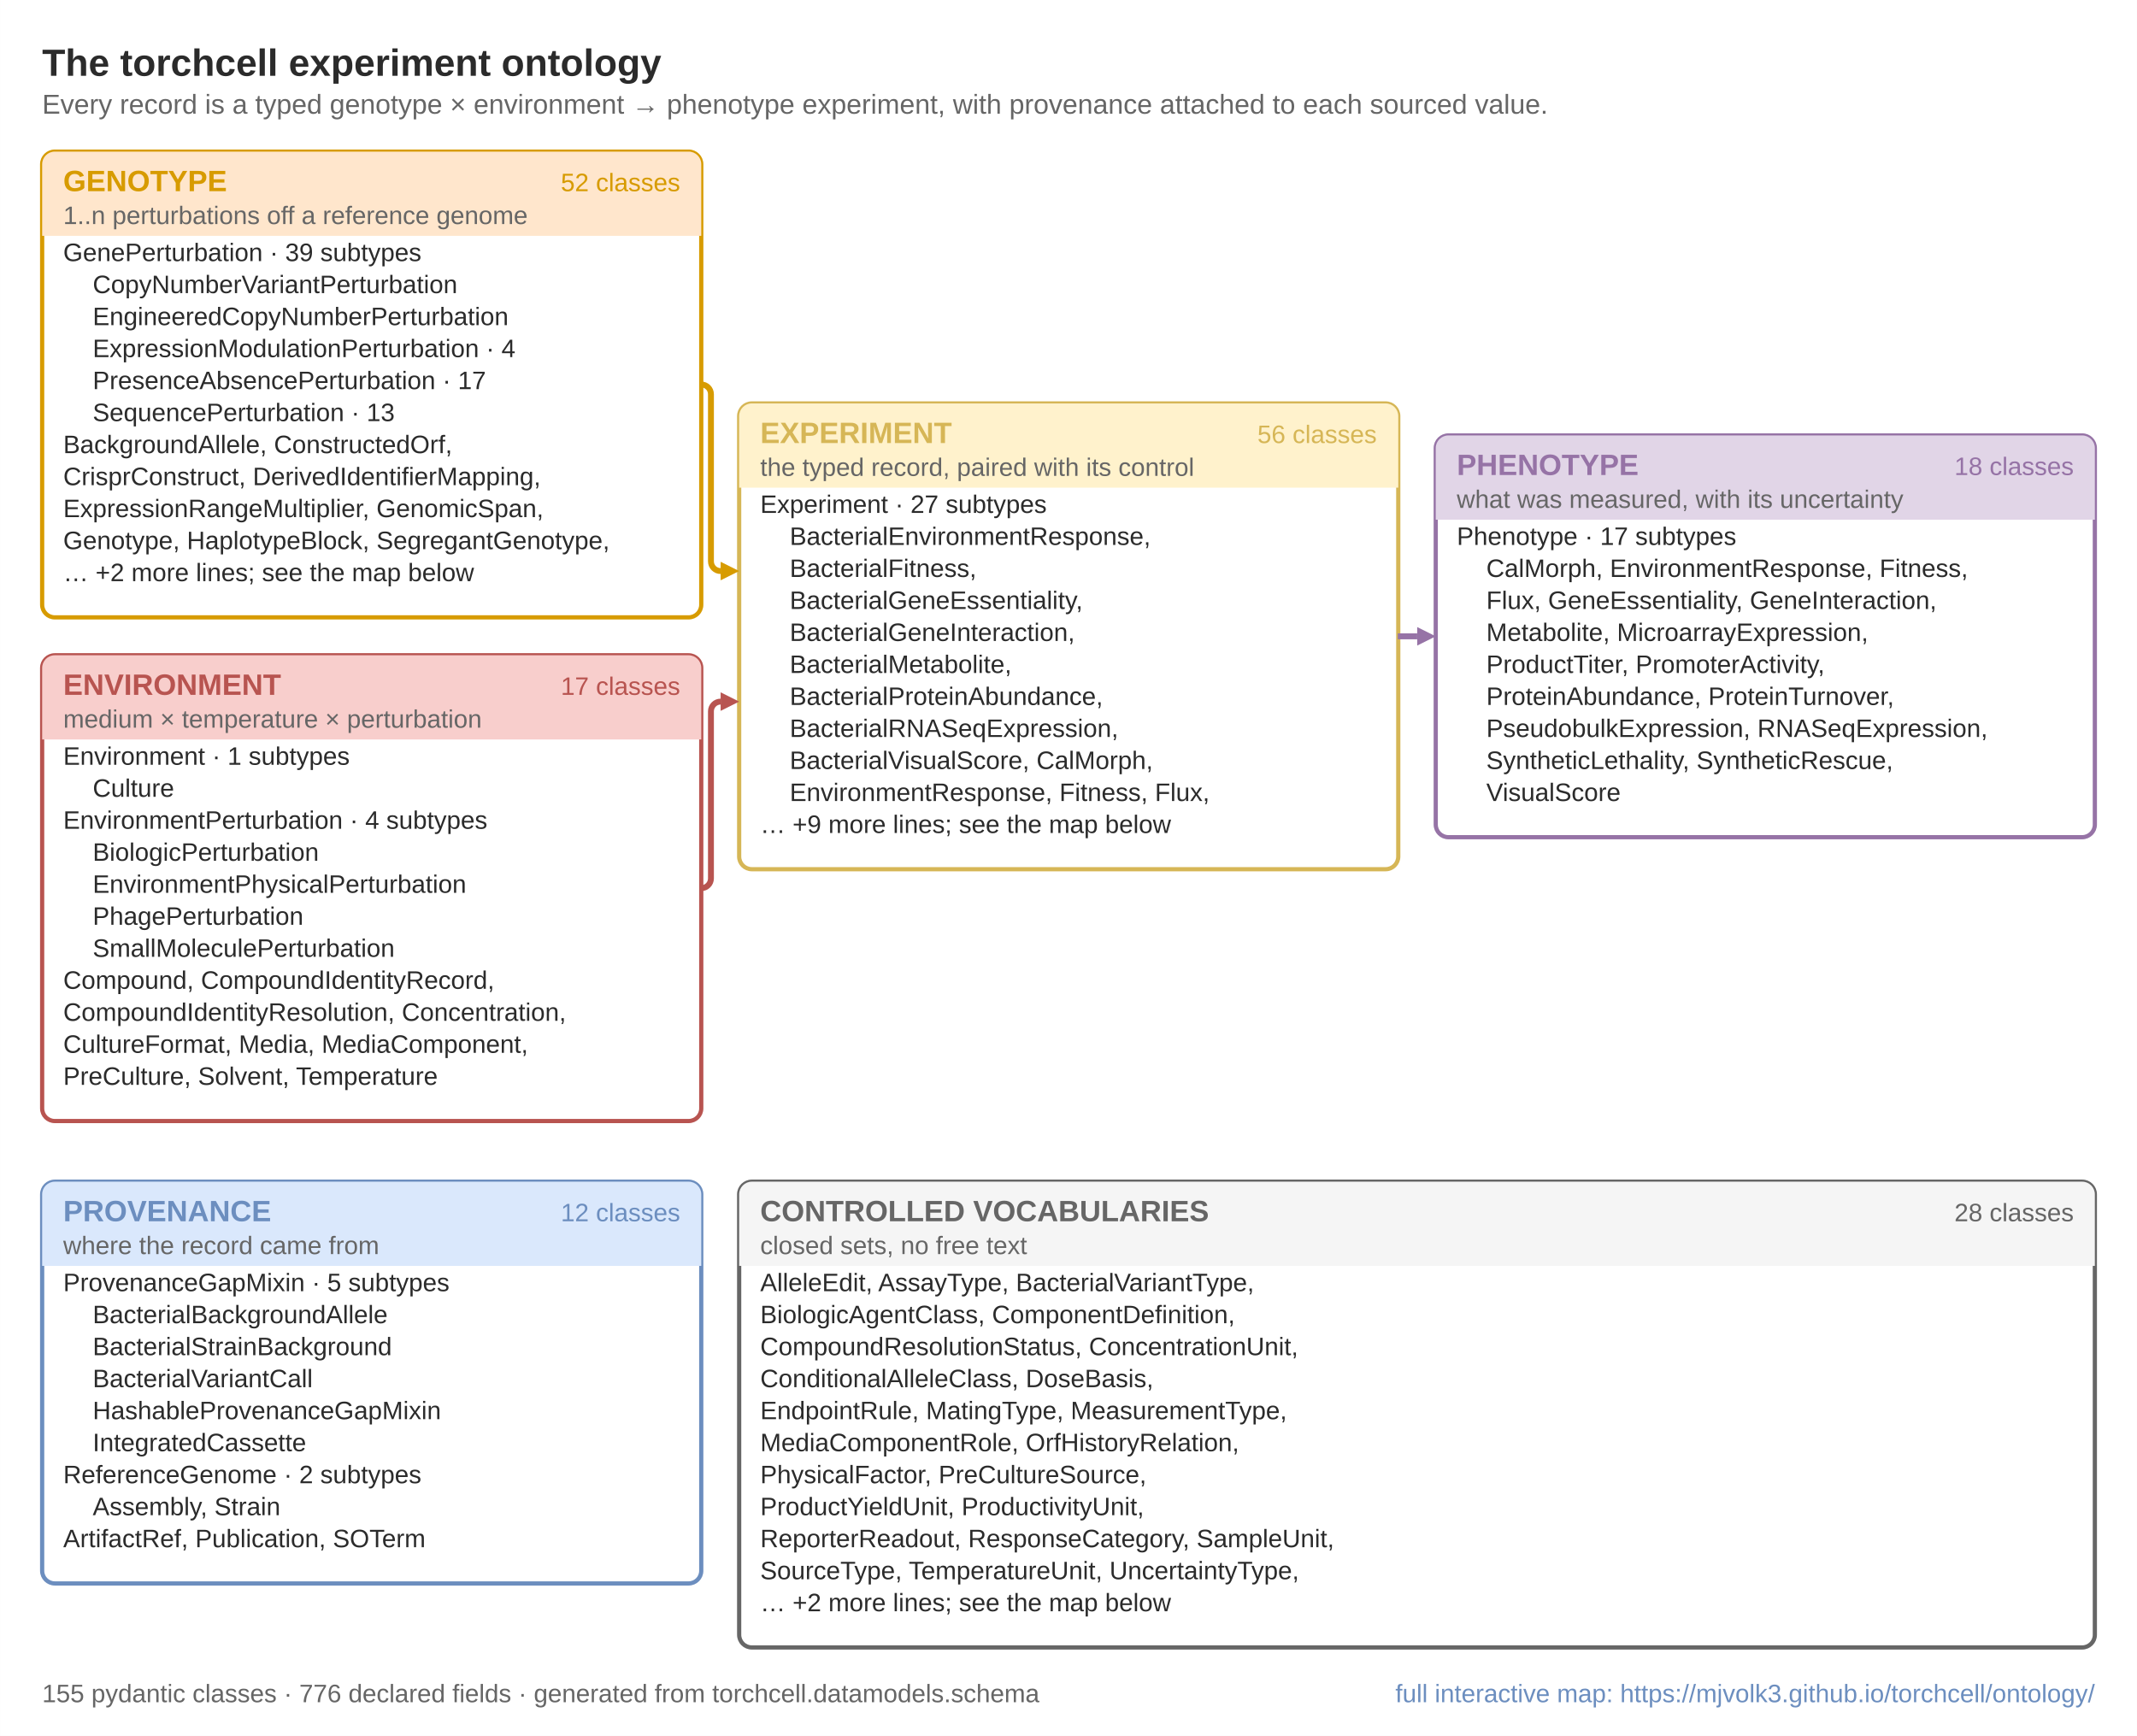
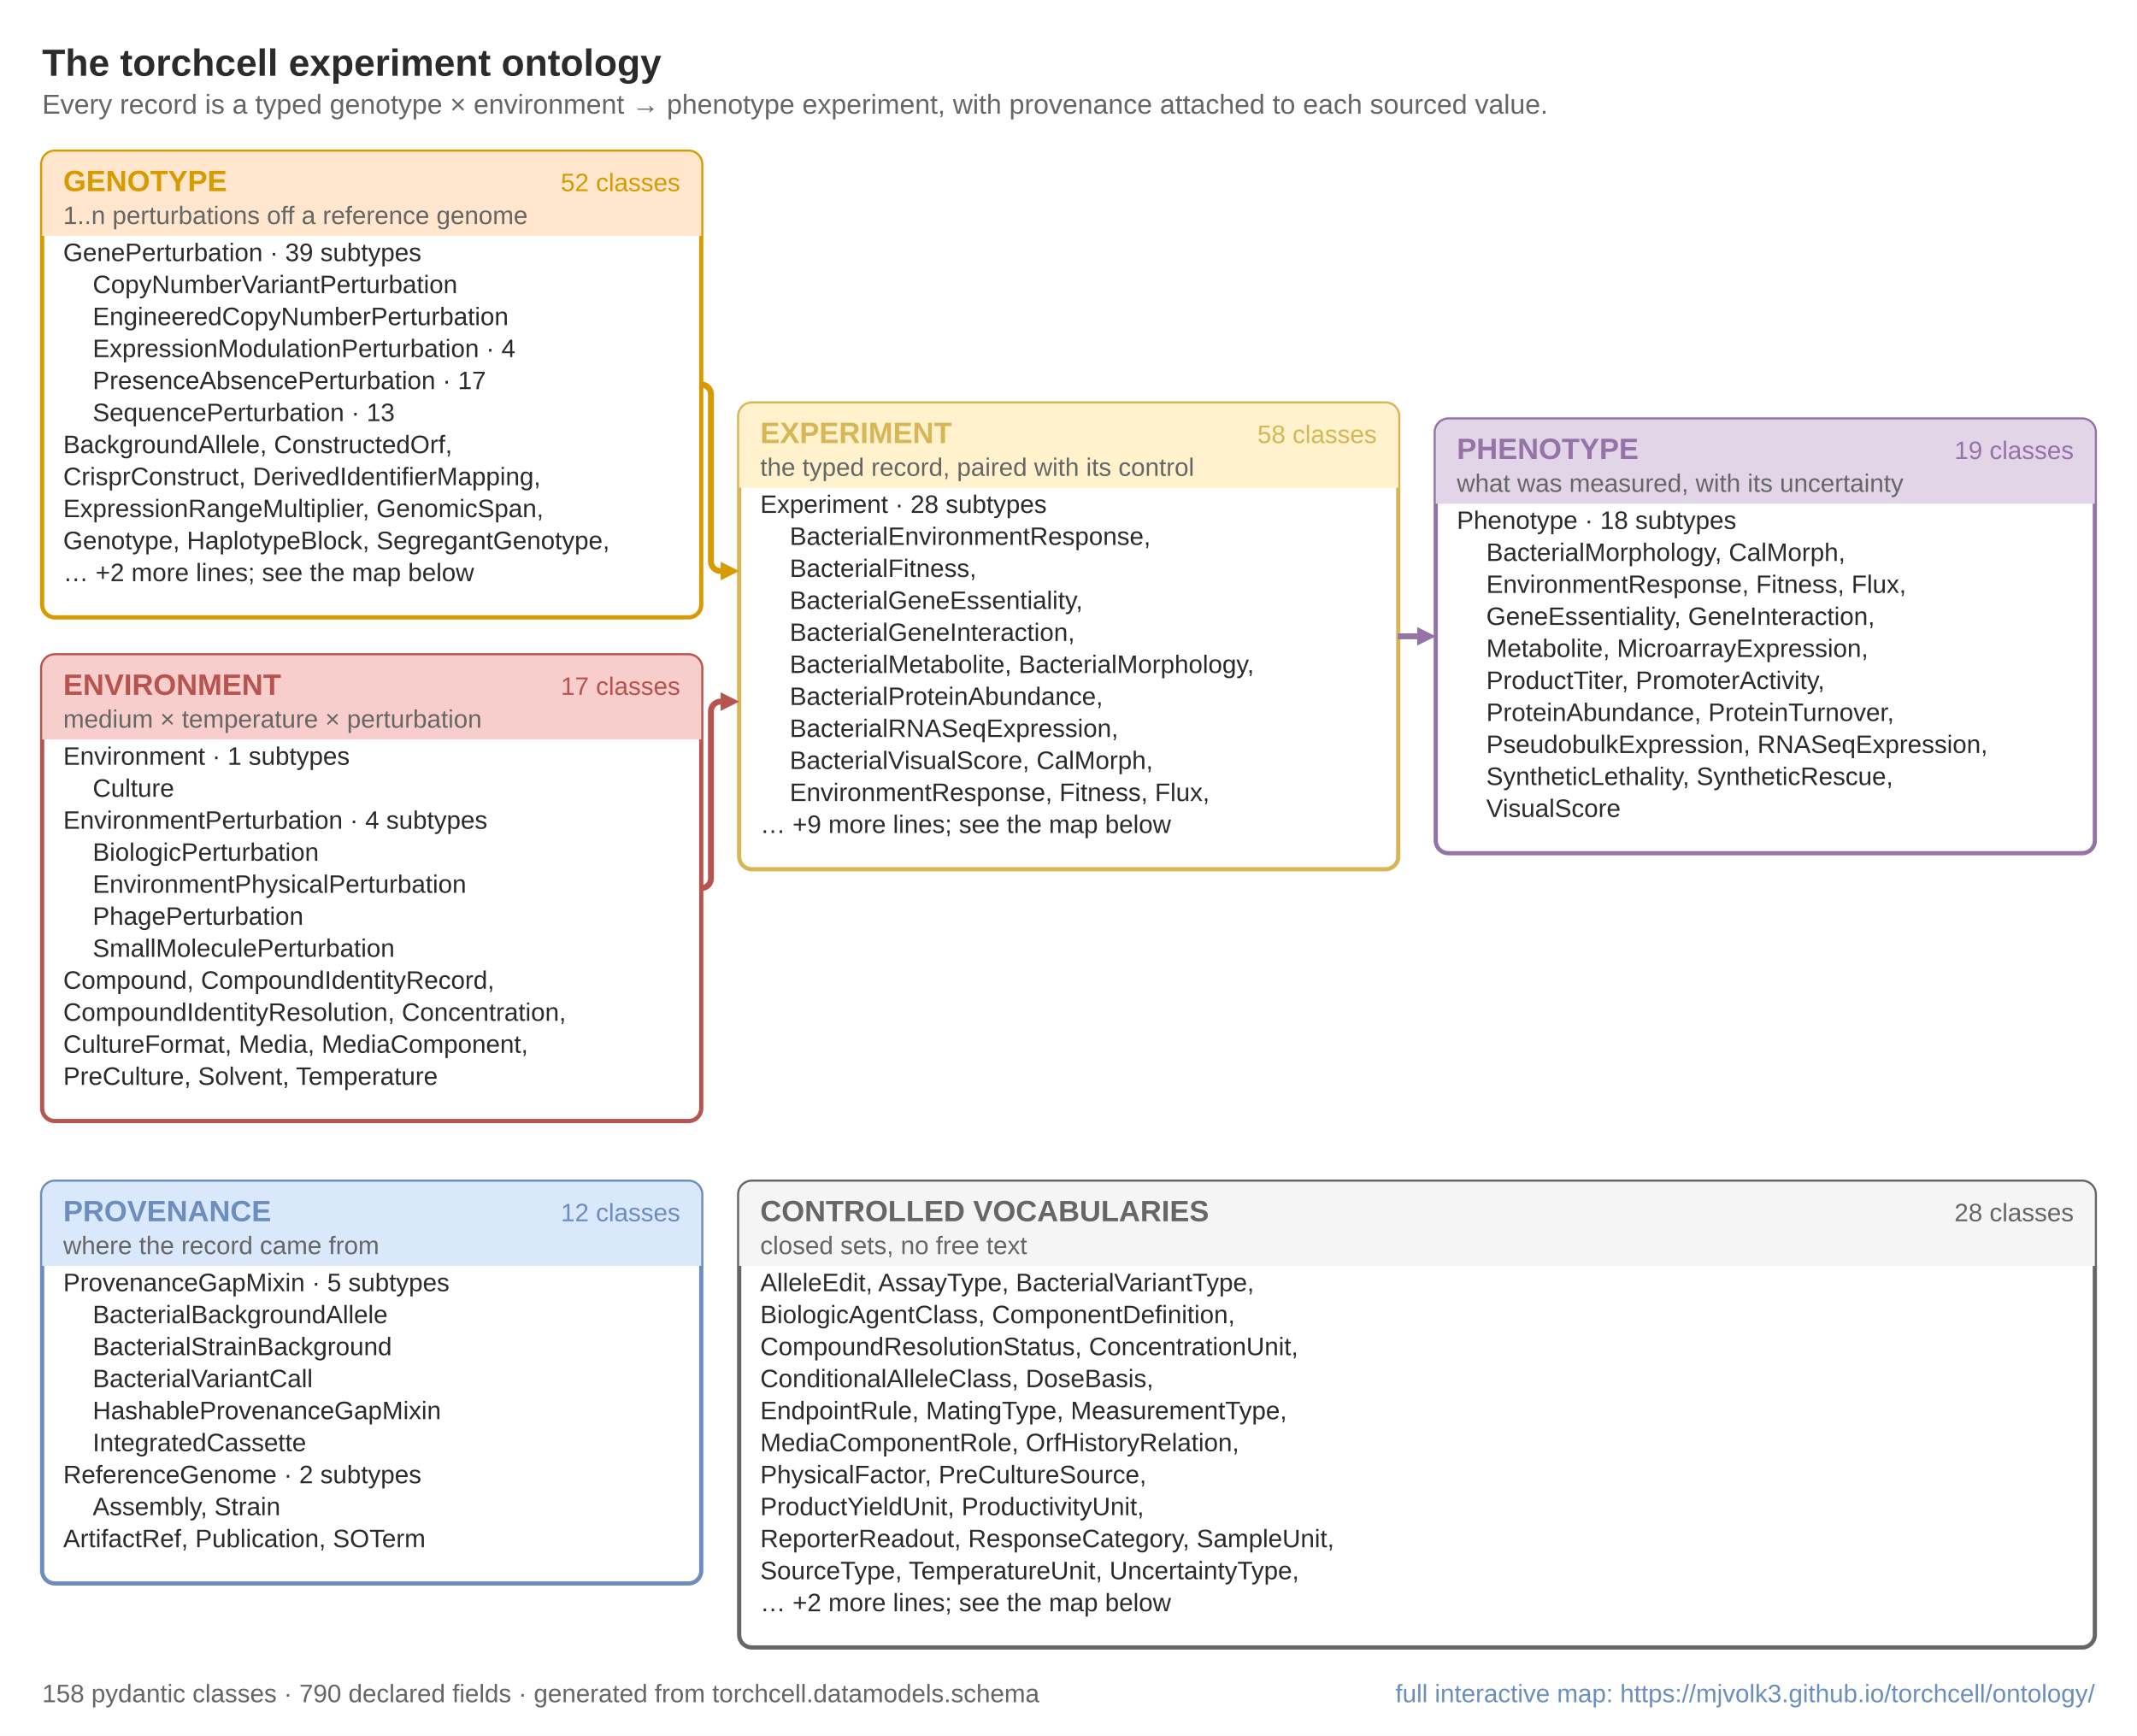
<svg xmlns="http://www.w3.org/2000/svg" width="179.00mm" height="145.41mm" viewBox="0 0 507.4 412.2" font-family="Arial, Helvetica, sans-serif">
  <style>text{font-family:Arial,Helvetica,sans-serif}</style>
  <rect width="100%" height="100%" fill="#FFFFFF" />
  <text x="10.0" y="18.0" font-size="9" font-weight="700" fill="#2B2B2B">The torchcell experiment ontology</text>
  <text x="10.0" y="27.0" font-size="6.5" fill="#666666">Every record is a typed genotype × environment → phenotype experiment, with provenance attached to each sourced value.</text>
  <rect x="10.0" y="36.0" width="156.5" height="110.6" rx="3" fill="#FFFFFF" stroke="#D79B00" stroke-width="1" />
  <path d="M10.0 39.0 a3 3 0 0 1 3 -3 h150.5 a3 3 0 0 1 3 3 v17.0 h-156.5 Z" fill="#FFE6CC" />
  <text x="15.0" y="45.4" font-size="7" font-weight="700" fill="#D79B00">GENOTYPE</text>
  <text x="161.5" y="45.4" font-size="6" text-anchor="end" fill="#D79B00">52 classes</text>
  <text x="15.0" y="53.2" font-size="6" fill="#666666">1..n perturbations off a reference genome</text>
  <text x="15.0" y="62.0" font-size="6" fill="#2B2B2B">GenePerturbation  ·  39 subtypes</text>
  <text x="22.0" y="69.6" font-size="6" fill="#2B2B2B">CopyNumberVariantPerturbation</text>
  <text x="22.0" y="77.2" font-size="6" fill="#2B2B2B">EngineeredCopyNumberPerturbation</text>
  <text x="22.0" y="84.8" font-size="6" fill="#2B2B2B">ExpressionModulationPerturbation  ·  4</text>
  <text x="22.0" y="92.4" font-size="6" fill="#2B2B2B">PresenceAbsencePerturbation  ·  17</text>
  <text x="22.0" y="100.0" font-size="6" fill="#2B2B2B">SequencePerturbation  ·  13</text>
  <text x="15.0" y="107.6" font-size="6" fill="#2B2B2B">BackgroundAllele, ConstructedOrf,</text>
  <text x="15.0" y="115.2" font-size="6" fill="#2B2B2B">CrisprConstruct, DerivedIdentifierMapping,</text>
  <text x="15.0" y="122.8" font-size="6" fill="#2B2B2B">ExpressionRangeMultiplier, GenomicSpan,</text>
  <text x="15.0" y="130.4" font-size="6" fill="#2B2B2B">Genotype, HaplotypeBlock, SegregantGenotype,</text>
  <text x="15.0" y="138.0" font-size="6" fill="#2B2B2B">…  +2 more lines; see the map below</text>
  <rect x="10.0" y="155.6" width="156.5" height="110.6" rx="3" fill="#FFFFFF" stroke="#B85450" stroke-width="1" />
  <path d="M10.0 158.6 a3 3 0 0 1 3 -3 h150.5 a3 3 0 0 1 3 3 v17.0 h-156.5 Z" fill="#F8CECC" />
  <text x="15.0" y="165.0" font-size="7" font-weight="700" fill="#B85450">ENVIRONMENT</text>
  <text x="161.5" y="165.0" font-size="6" text-anchor="end" fill="#B85450">17 classes</text>
  <text x="15.0" y="172.8" font-size="6" fill="#666666">medium × temperature × perturbation</text>
  <text x="15.0" y="181.6" font-size="6" fill="#2B2B2B">Environment  ·  1 subtypes</text>
  <text x="22.0" y="189.2" font-size="6" fill="#2B2B2B">Culture</text>
  <text x="15.0" y="196.8" font-size="6" fill="#2B2B2B">EnvironmentPerturbation  ·  4 subtypes</text>
  <text x="22.0" y="204.4" font-size="6" fill="#2B2B2B">BiologicPerturbation</text>
  <text x="22.0" y="212.0" font-size="6" fill="#2B2B2B">EnvironmentPhysicalPerturbation</text>
  <text x="22.0" y="219.6" font-size="6" fill="#2B2B2B">PhagePerturbation</text>
  <text x="22.0" y="227.2" font-size="6" fill="#2B2B2B">SmallMoleculePerturbation</text>
  <text x="15.0" y="234.8" font-size="6" fill="#2B2B2B">Compound, CompoundIdentityRecord,</text>
  <text x="15.0" y="242.4" font-size="6" fill="#2B2B2B">CompoundIdentityResolution, Concentration,</text>
  <text x="15.0" y="250.0" font-size="6" fill="#2B2B2B">CultureFormat, Media, MediaComponent,</text>
  <text x="15.0" y="257.6" font-size="6" fill="#2B2B2B">PreCulture, Solvent, Temperature</text>
  <rect x="175.5" y="95.8" width="156.5" height="110.6" rx="3" fill="#FFFFFF" stroke="#D6B656" stroke-width="1" />
  <path d="M175.5 98.8 a3 3 0 0 1 3 -3 h150.5 a3 3 0 0 1 3 3 v17.0 h-156.5 Z" fill="#FFF2CC" />
  <text x="180.5" y="105.2" font-size="7" font-weight="700" fill="#D6B656">EXPERIMENT</text>
-   <text x="326.9" y="105.2" font-size="6" text-anchor="end" fill="#D6B656">56 classes</text>
+   <text x="326.9" y="105.2" font-size="6" text-anchor="end" fill="#D6B656">58 classes</text>
  <text x="180.5" y="113.0" font-size="6" fill="#666666">the typed record, paired with its control</text>
-   <text x="180.5" y="121.8" font-size="6" fill="#2B2B2B">Experiment  ·  27 subtypes</text>
+   <text x="180.5" y="121.8" font-size="6" fill="#2B2B2B">Experiment  ·  28 subtypes</text>
  <text x="187.5" y="129.4" font-size="6" fill="#2B2B2B">BacterialEnvironmentResponse,</text>
  <text x="187.5" y="137.0" font-size="6" fill="#2B2B2B">BacterialFitness,</text>
  <text x="187.5" y="144.6" font-size="6" fill="#2B2B2B">BacterialGeneEssentiality,</text>
  <text x="187.5" y="152.2" font-size="6" fill="#2B2B2B">BacterialGeneInteraction,</text>
-   <text x="187.5" y="159.8" font-size="6" fill="#2B2B2B">BacterialMetabolite,</text>
+   <text x="187.5" y="159.8" font-size="6" fill="#2B2B2B">BacterialMetabolite, BacterialMorphology,</text>
  <text x="187.5" y="167.4" font-size="6" fill="#2B2B2B">BacterialProteinAbundance,</text>
  <text x="187.5" y="175.0" font-size="6" fill="#2B2B2B">BacterialRNASeqExpression,</text>
  <text x="187.5" y="182.6" font-size="6" fill="#2B2B2B">BacterialVisualScore, CalMorph,</text>
  <text x="187.5" y="190.2" font-size="6" fill="#2B2B2B">EnvironmentResponse, Fitness, Flux,</text>
  <text x="180.5" y="197.8" font-size="6" fill="#2B2B2B">…  +9 more lines; see the map below</text>
-   <rect x="340.9" y="103.4" width="156.5" height="95.4" rx="3" fill="#FFFFFF" stroke="#9673A6" stroke-width="1" />
-   <path d="M340.9 106.4 a3 3 0 0 1 3 -3 h150.5 a3 3 0 0 1 3 3 v17.0 h-156.5 Z" fill="#E1D5E7" />
-   <text x="345.9" y="112.8" font-size="7" font-weight="700" fill="#9673A6">PHENOTYPE</text>
-   <text x="492.4" y="112.8" font-size="6" text-anchor="end" fill="#9673A6">18 classes</text>
-   <text x="345.9" y="120.6" font-size="6" fill="#666666">what was measured, with its uncertainty</text>
-   <text x="345.9" y="129.4" font-size="6" fill="#2B2B2B">Phenotype  ·  17 subtypes</text>
-   <text x="352.9" y="137.0" font-size="6" fill="#2B2B2B">CalMorph, EnvironmentResponse, Fitness,</text>
-   <text x="352.9" y="144.6" font-size="6" fill="#2B2B2B">Flux, GeneEssentiality, GeneInteraction,</text>
-   <text x="352.9" y="152.2" font-size="6" fill="#2B2B2B">Metabolite, MicroarrayExpression,</text>
-   <text x="352.9" y="159.8" font-size="6" fill="#2B2B2B">ProductTiter, PromoterActivity,</text>
-   <text x="352.9" y="167.4" font-size="6" fill="#2B2B2B">ProteinAbundance, ProteinTurnover,</text>
-   <text x="352.9" y="175.0" font-size="6" fill="#2B2B2B">PseudobulkExpression, RNASeqExpression,</text>
-   <text x="352.9" y="182.6" font-size="6" fill="#2B2B2B">SyntheticLethality, SyntheticRescue,</text>
-   <text x="352.9" y="190.2" font-size="6" fill="#2B2B2B">VisualScore</text>
+   <rect x="340.9" y="99.6" width="156.5" height="103.0" rx="3" fill="#FFFFFF" stroke="#9673A6" stroke-width="1" />
+   <path d="M340.9 102.6 a3 3 0 0 1 3 -3 h150.5 a3 3 0 0 1 3 3 v17.0 h-156.5 Z" fill="#E1D5E7" />
+   <text x="345.9" y="109.0" font-size="7" font-weight="700" fill="#9673A6">PHENOTYPE</text>
+   <text x="492.4" y="109.0" font-size="6" text-anchor="end" fill="#9673A6">19 classes</text>
+   <text x="345.9" y="116.8" font-size="6" fill="#666666">what was measured, with its uncertainty</text>
+   <text x="345.9" y="125.6" font-size="6" fill="#2B2B2B">Phenotype  ·  18 subtypes</text>
+   <text x="352.9" y="133.2" font-size="6" fill="#2B2B2B">BacterialMorphology, CalMorph,</text>
+   <text x="352.9" y="140.8" font-size="6" fill="#2B2B2B">EnvironmentResponse, Fitness, Flux,</text>
+   <text x="352.9" y="148.4" font-size="6" fill="#2B2B2B">GeneEssentiality, GeneInteraction,</text>
+   <text x="352.9" y="156.0" font-size="6" fill="#2B2B2B">Metabolite, MicroarrayExpression,</text>
+   <text x="352.9" y="163.6" font-size="6" fill="#2B2B2B">ProductTiter, PromoterActivity,</text>
+   <text x="352.9" y="171.2" font-size="6" fill="#2B2B2B">ProteinAbundance, ProteinTurnover,</text>
+   <text x="352.9" y="178.8" font-size="6" fill="#2B2B2B">PseudobulkExpression, RNASeqExpression,</text>
+   <text x="352.9" y="186.4" font-size="6" fill="#2B2B2B">SyntheticLethality, SyntheticRescue,</text>
+   <text x="352.9" y="194.0" font-size="6" fill="#2B2B2B">VisualScore</text>
  <rect x="10.0" y="280.6" width="156.5" height="95.4" rx="3" fill="#FFFFFF" stroke="#6C8EBF" stroke-width="1" />
  <path d="M10.0 283.6 a3 3 0 0 1 3 -3 h150.5 a3 3 0 0 1 3 3 v17.0 h-156.5 Z" fill="#DAE8FC" />
  <text x="15.0" y="290.0" font-size="7" font-weight="700" fill="#6C8EBF">PROVENANCE</text>
  <text x="161.5" y="290.0" font-size="6" text-anchor="end" fill="#6C8EBF">12 classes</text>
  <text x="15.0" y="297.8" font-size="6" fill="#666666">where the record came from</text>
  <text x="15.0" y="306.6" font-size="6" fill="#2B2B2B">ProvenanceGapMixin  ·  5 subtypes</text>
  <text x="22.0" y="314.2" font-size="6" fill="#2B2B2B">BacterialBackgroundAllele</text>
  <text x="22.0" y="321.8" font-size="6" fill="#2B2B2B">BacterialStrainBackground</text>
  <text x="22.0" y="329.4" font-size="6" fill="#2B2B2B">BacterialVariantCall</text>
  <text x="22.0" y="337.0" font-size="6" fill="#2B2B2B">HashableProvenanceGapMixin</text>
  <text x="22.0" y="344.6" font-size="6" fill="#2B2B2B">IntegratedCassette</text>
  <text x="15.0" y="352.2" font-size="6" fill="#2B2B2B">ReferenceGenome  ·  2 subtypes</text>
  <text x="22.0" y="359.8" font-size="6" fill="#2B2B2B">Assembly, Strain</text>
  <text x="15.0" y="367.4" font-size="6" fill="#2B2B2B">ArtifactRef, Publication, SOTerm</text>
  <rect x="175.5" y="280.6" width="321.9" height="110.6" rx="3" fill="#FFFFFF" stroke="#666666" stroke-width="1" />
  <path d="M175.5 283.6 a3 3 0 0 1 3 -3 h315.9 a3 3 0 0 1 3 3 v17.0 h-321.9 Z" fill="#F5F5F5" />
  <text x="180.5" y="290.0" font-size="7" font-weight="700" fill="#666666">CONTROLLED VOCABULARIES</text>
  <text x="492.4" y="290.0" font-size="6" text-anchor="end" fill="#666666">28 classes</text>
  <text x="180.5" y="297.8" font-size="6" fill="#666666">closed sets, no free text</text>
  <text x="180.5" y="306.6" font-size="6" fill="#2B2B2B">AlleleEdit, AssayType, BacterialVariantType,</text>
  <text x="180.5" y="314.2" font-size="6" fill="#2B2B2B">BiologicAgentClass, ComponentDefinition,</text>
  <text x="180.5" y="321.8" font-size="6" fill="#2B2B2B">CompoundResolutionStatus, ConcentrationUnit,</text>
  <text x="180.5" y="329.4" font-size="6" fill="#2B2B2B">ConditionalAlleleClass, DoseBasis,</text>
  <text x="180.5" y="337.0" font-size="6" fill="#2B2B2B">EndpointRule, MatingType, MeasurementType,</text>
  <text x="180.5" y="344.6" font-size="6" fill="#2B2B2B">MediaComponentRole, OrfHistoryRelation,</text>
  <text x="180.5" y="352.2" font-size="6" fill="#2B2B2B">PhysicalFactor, PreCultureSource,</text>
  <text x="180.5" y="359.8" font-size="6" fill="#2B2B2B">ProductYieldUnit, ProductivityUnit,</text>
  <text x="180.5" y="367.4" font-size="6" fill="#2B2B2B">ReporterReadout, ResponseCategory, SampleUnit,</text>
  <text x="180.5" y="375.0" font-size="6" fill="#2B2B2B">SourceType, TemperatureUnit, UncertaintyType,</text>
  <text x="180.5" y="382.6" font-size="6" fill="#2B2B2B">…  +2 more lines; see the map below</text>
  <path d="M166.5 91.3 H166.5 A2.3 2.3 0 0 1 168.8 93.6 V133.3 A2.3 2.3 0 0 0 171.1 135.6 H171.1" fill="none" stroke="#D79B00" stroke-width="1.4" stroke-linecap="butt" stroke-linejoin="round" />
  <path d="M175.5 135.6 l-4.4 -2.2 v4.4 Z" fill="#D79B00" />
  <path d="M166.5 210.9 H166.5 A2.3 2.3 0 0 0 168.8 208.6 V168.9 A2.3 2.3 0 0 1 171.1 166.6 H171.1" fill="none" stroke="#B85450" stroke-width="1.4" stroke-linecap="butt" stroke-linejoin="round" />
  <path d="M175.5 166.6 l-4.4 -2.2 v4.4 Z" fill="#B85450" />
  <path d="M331.9 151.1 H336.5" fill="none" stroke="#9673A6" stroke-width="1.4" stroke-linecap="butt" stroke-linejoin="round" />
  <path d="M340.9 151.1 l-4.4 -2.2 v4.4 Z" fill="#9673A6" />
-   <text x="10.0" y="404.2" font-size="6" fill="#666666">155 pydantic classes · 776 declared fields · generated from torchcell.datamodels.schema</text>
+   <text x="10.0" y="404.2" font-size="6" fill="#666666">158 pydantic classes · 790 declared fields · generated from torchcell.datamodels.schema</text>
  <text x="497.4" y="404.2" font-size="6" text-anchor="end" fill="#6C8EBF">full interactive map: https://mjvolk3.github.io/torchcell/ontology/</text>
</svg>
